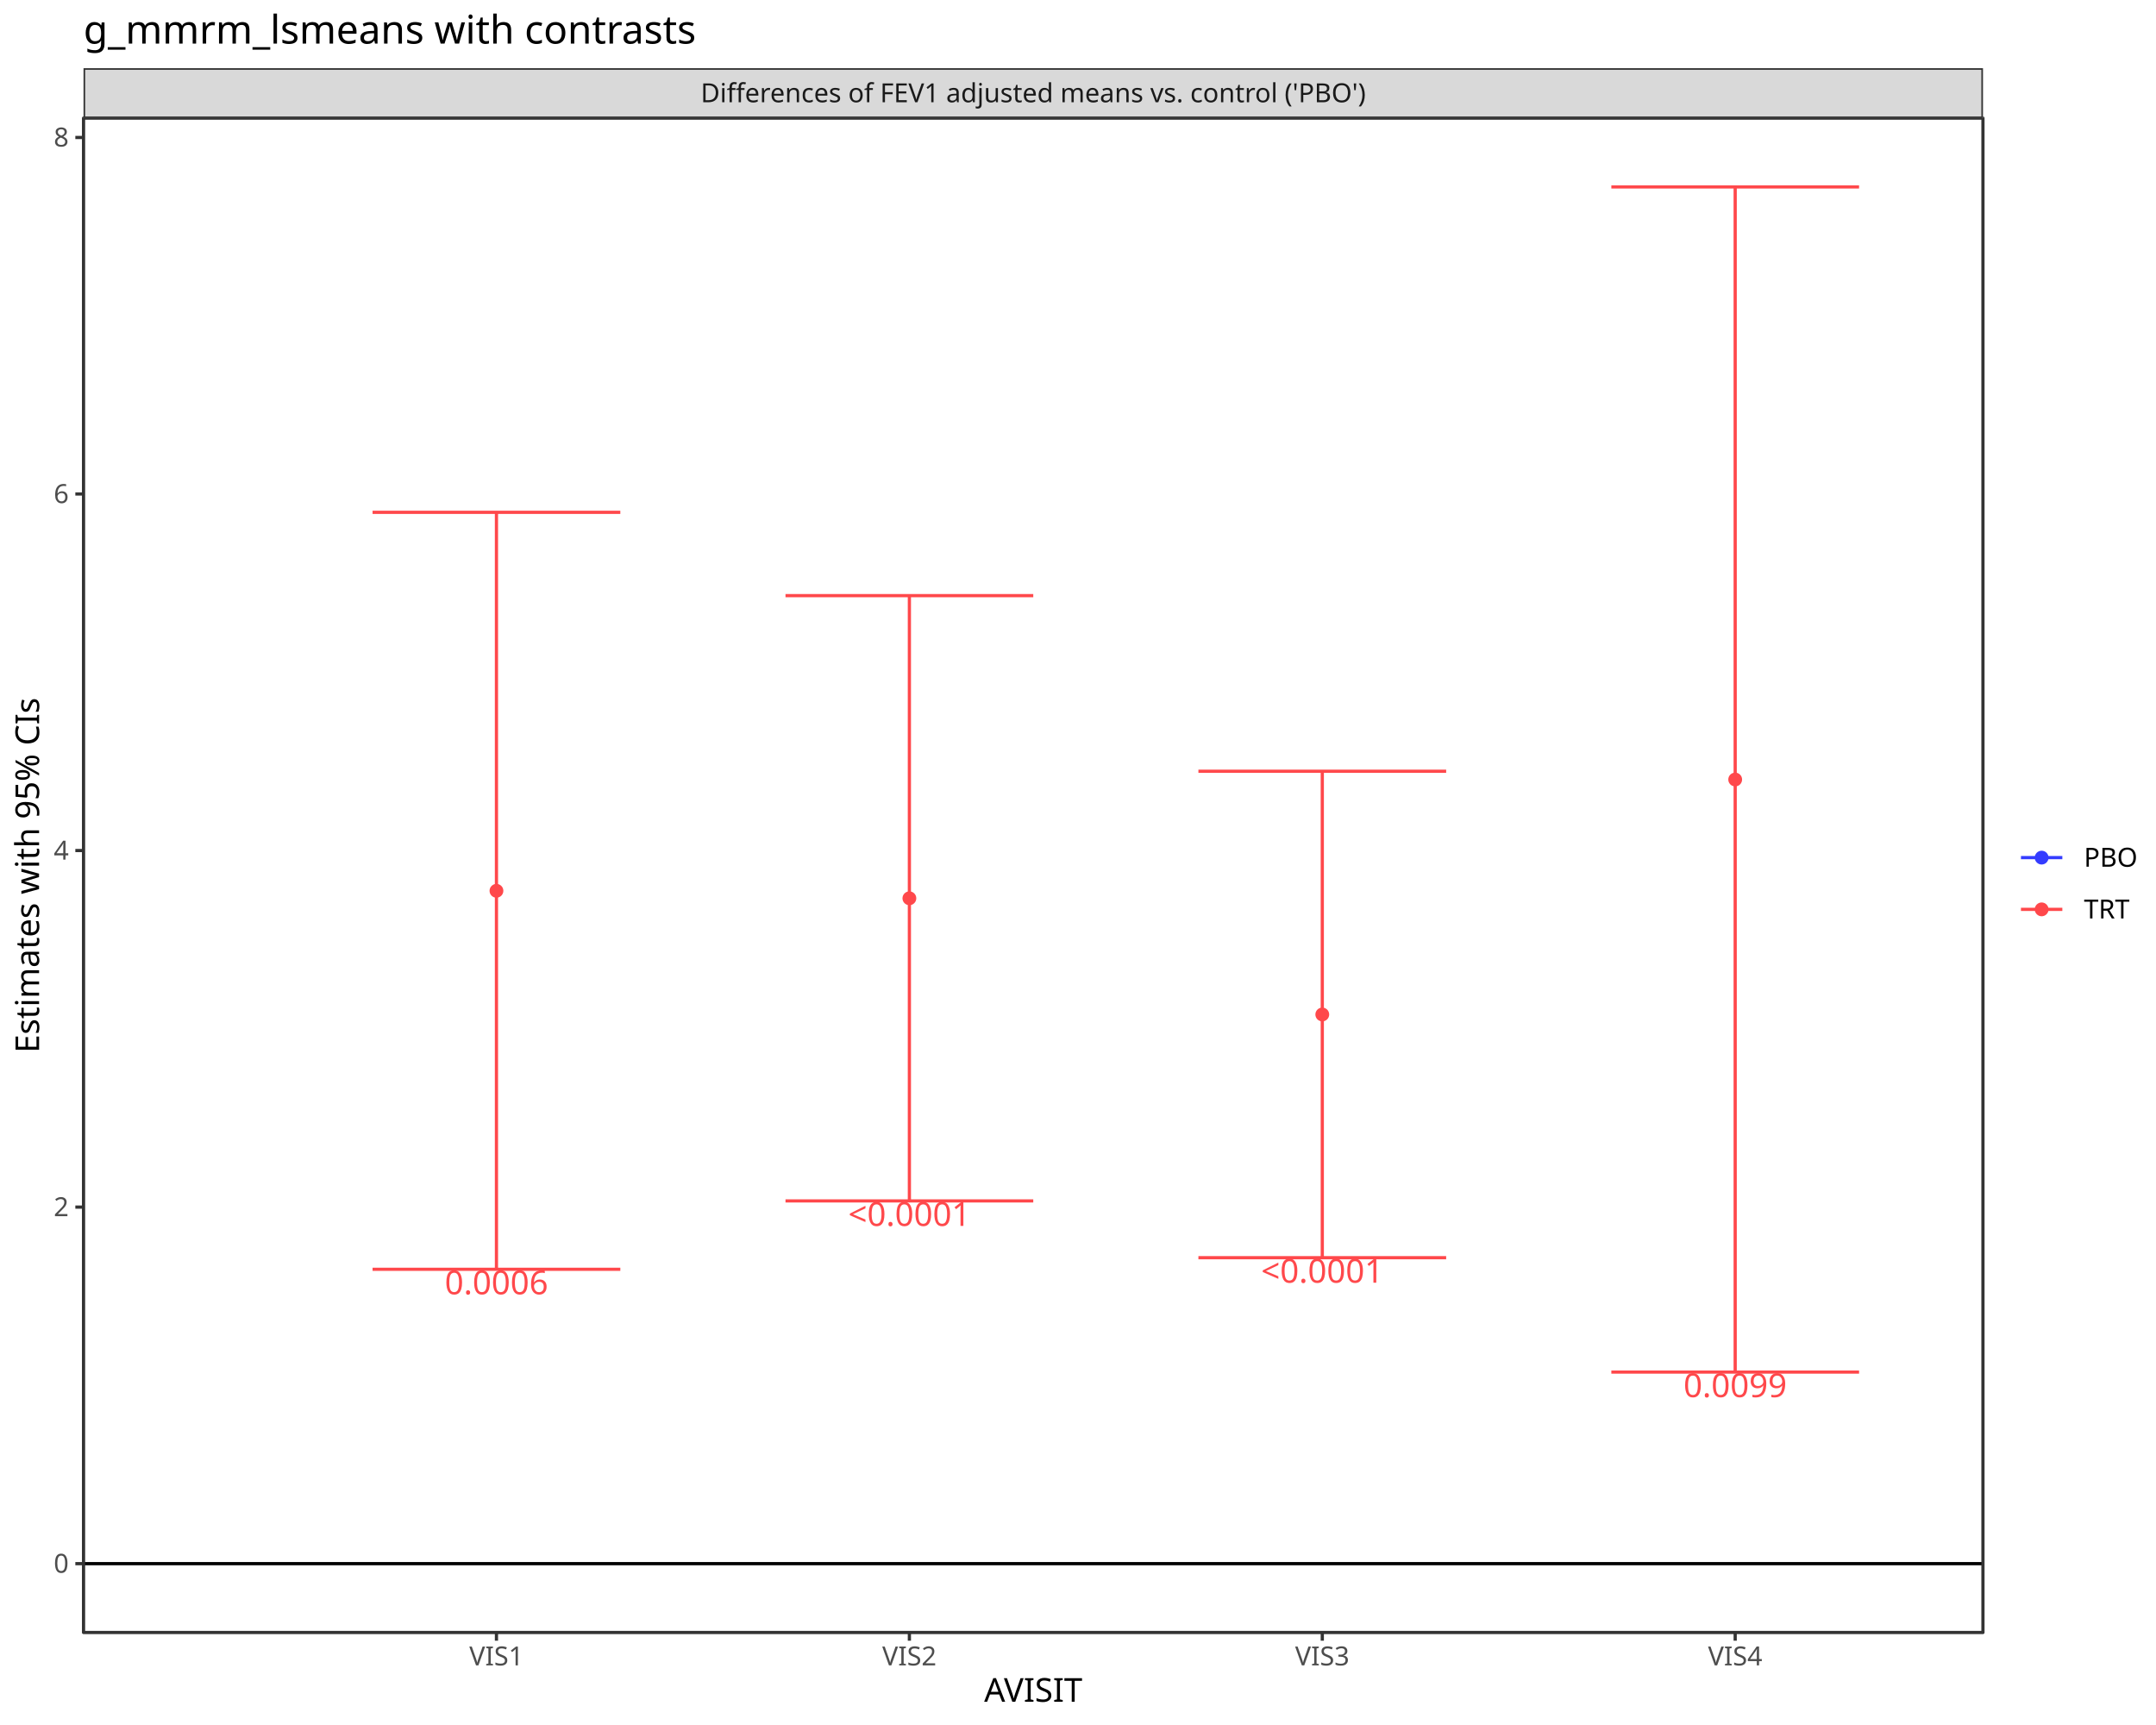
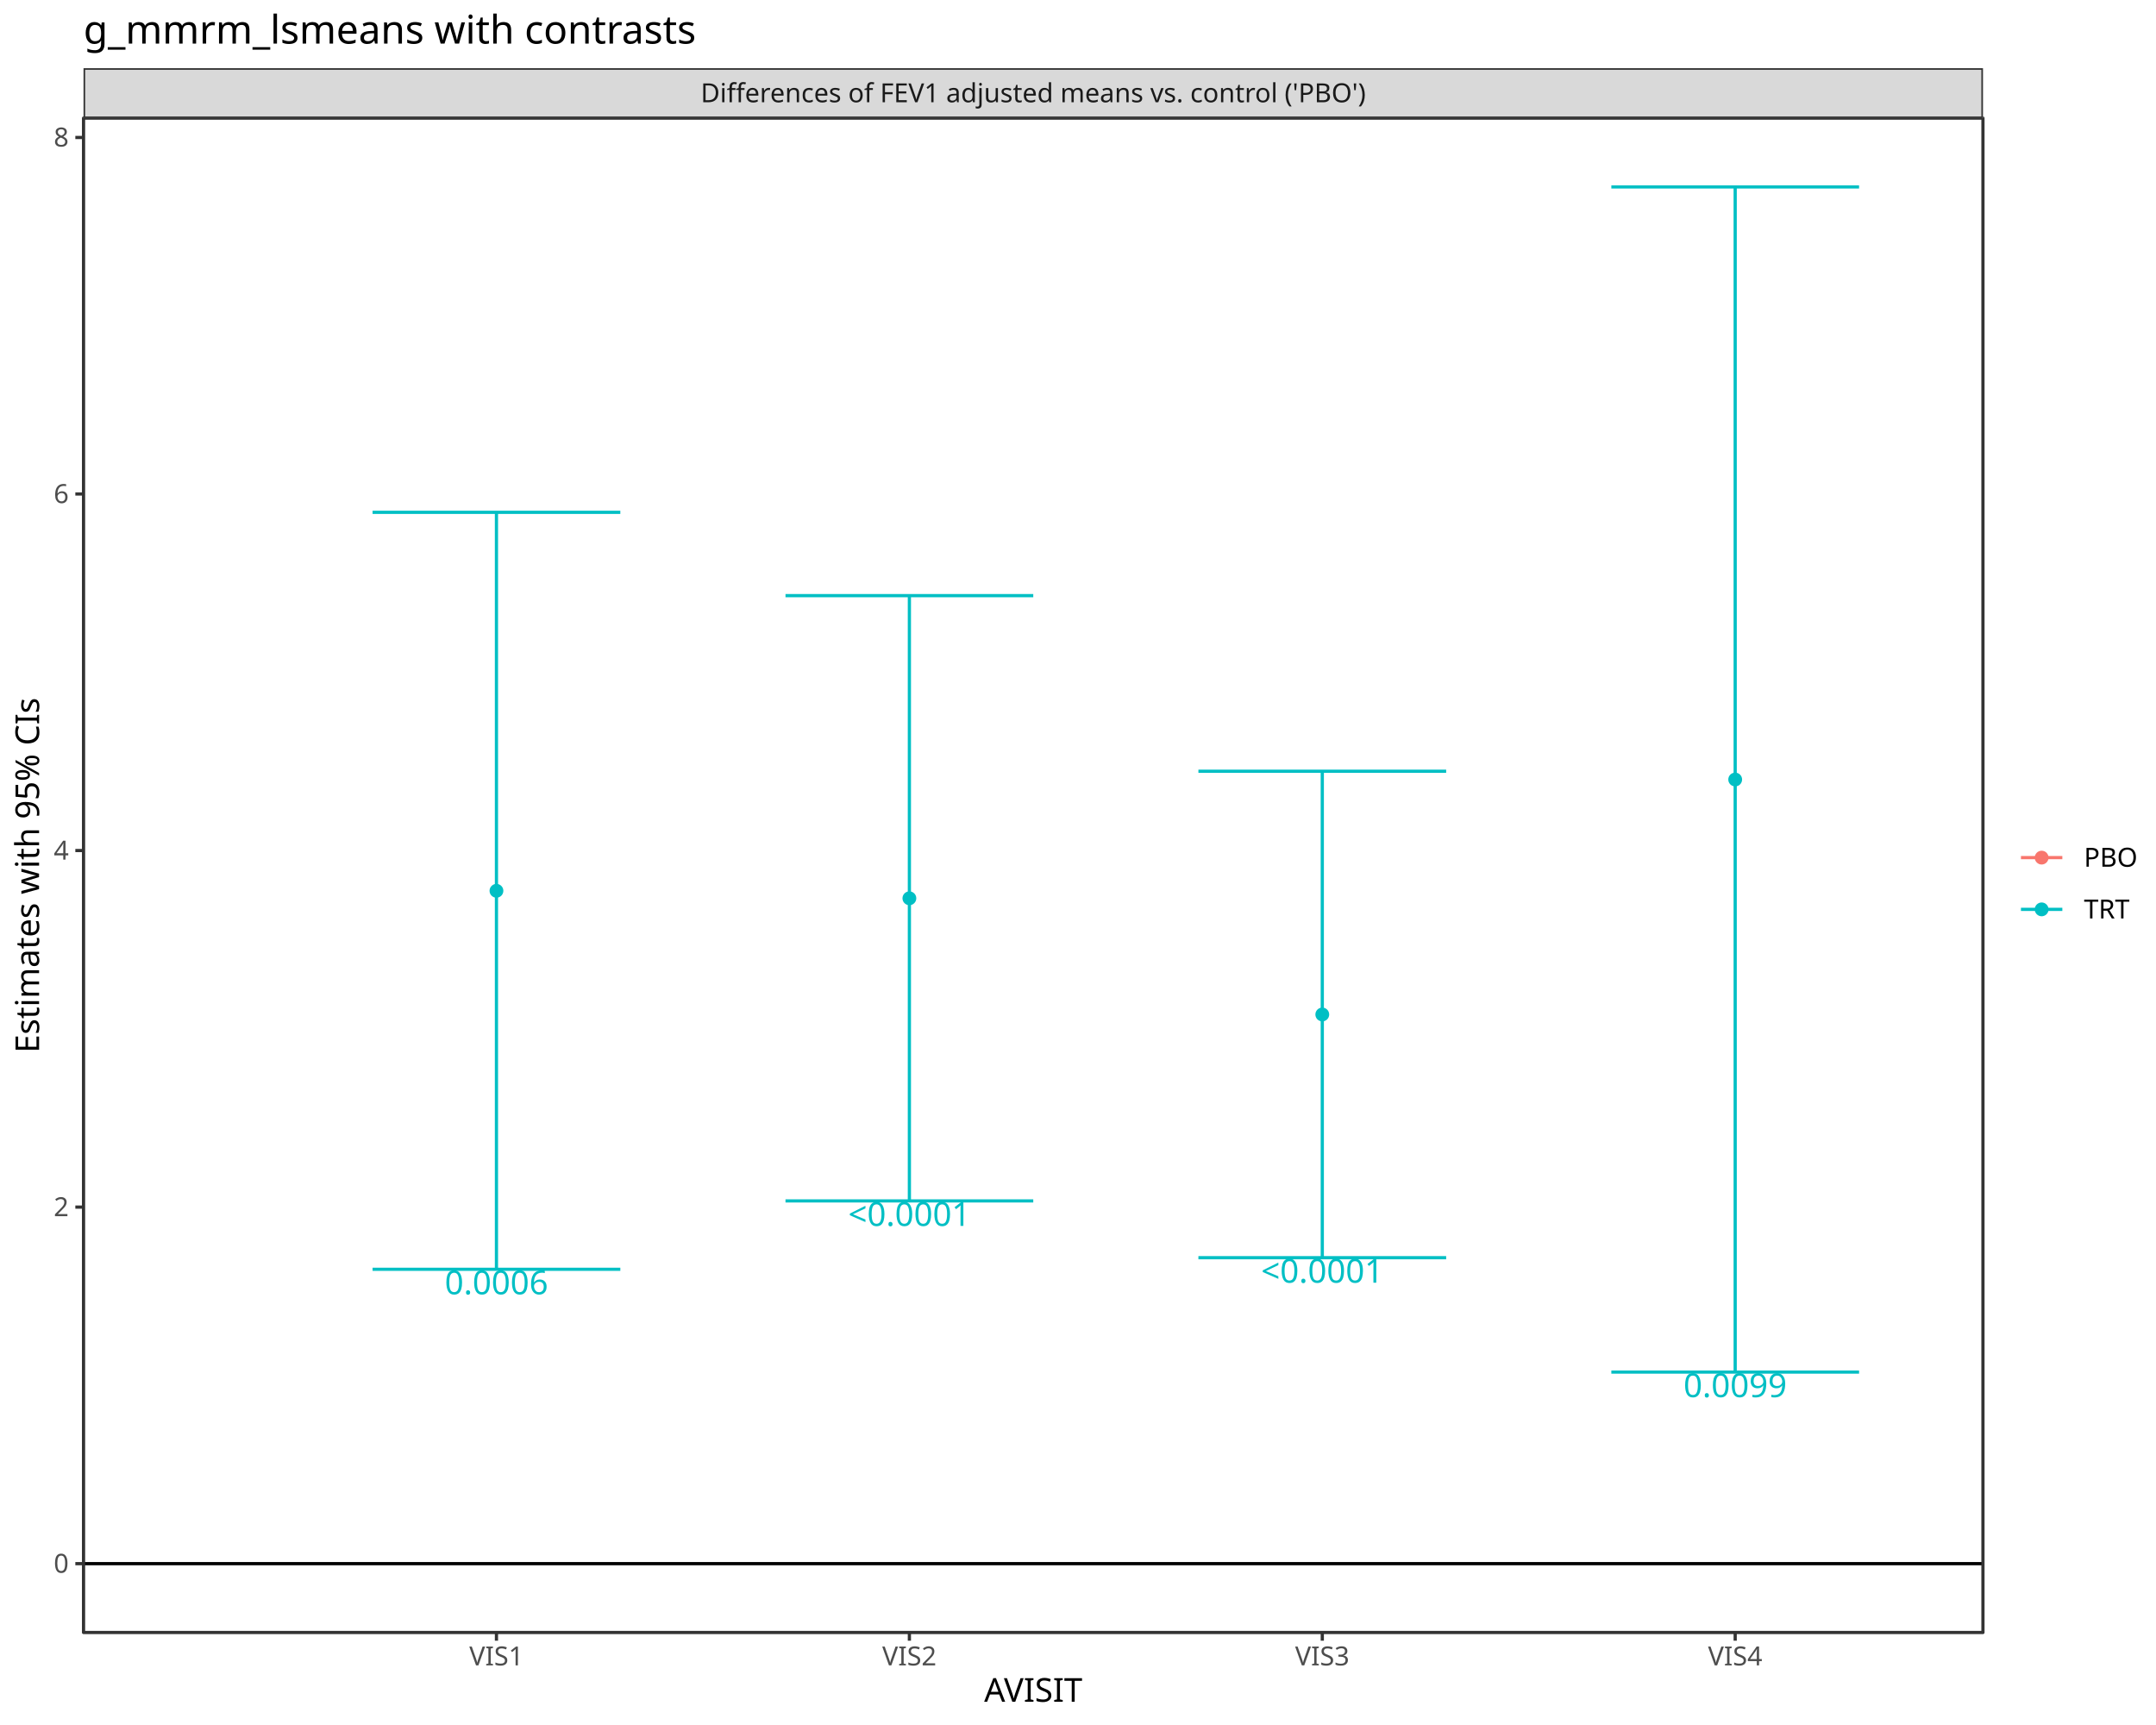
<svg xmlns="http://www.w3.org/2000/svg" class="svglite" data-engine-version="2.0" width="720.00pt" height="576.00pt" viewBox="0 0 720.00 576.00">
  <defs>
    <style type="text/css">
    .svglite line, .svglite polyline, .svglite polygon, .svglite path, .svglite rect, .svglite circle {
      fill: none;
      stroke: #000000;
      stroke-linecap: round;
      stroke-linejoin: round;
      stroke-miterlimit: 10.00;
    }
  </style>
  </defs>
  <rect width="100%" height="100%" style="stroke: none; fill: #FFFFFF;" />
  <defs>
    <clipPath id="cpMC4wMHw3MjAuMDB8MC4wMHw1NzYuMDA=">
      <rect x="0.00" y="0.00" width="720.00" height="576.00" />
    </clipPath>
  </defs>
  <g clip-path="url(#cpMC4wMHw3MjAuMDB8MC4wMHw1NzYuMDA=)">
    <rect x="0.00" y="0.00" width="720.00" height="576.00" style="stroke-width: 1.07; stroke: #FFFFFF; fill: #FFFFFF;" />
    <rect x="27.90" y="39.43" width="634.31" height="505.68" style="stroke-width: 1.07; stroke: none; fill: #FFFFFF;" />
-     <polyline points="124.42,171.07 207.16,171.07 " style="stroke-width: 1.07; stroke: #FF484B; stroke-linecap: butt;" />
-     <polyline points="165.79,171.07 165.79,423.83 " style="stroke-width: 1.07; stroke: #FF484B; stroke-linecap: butt;" />
-     <polyline points="124.42,423.83 207.16,423.83 " style="stroke-width: 1.07; stroke: #FF484B; stroke-linecap: butt;" />
-     <polyline points="262.32,198.90 345.06,198.90 " style="stroke-width: 1.07; stroke: #FF484B; stroke-linecap: butt;" />
-     <polyline points="303.69,198.90 303.69,401.00 " style="stroke-width: 1.07; stroke: #FF484B; stroke-linecap: butt;" />
-     <polyline points="262.32,401.00 345.06,401.00 " style="stroke-width: 1.07; stroke: #FF484B; stroke-linecap: butt;" />
-     <polyline points="400.21,257.53 482.95,257.53 " style="stroke-width: 1.07; stroke: #FF484B; stroke-linecap: butt;" />
-     <polyline points="441.58,257.53 441.58,419.96 " style="stroke-width: 1.07; stroke: #FF484B; stroke-linecap: butt;" />
-     <polyline points="400.21,419.96 482.95,419.96 " style="stroke-width: 1.07; stroke: #FF484B; stroke-linecap: butt;" />
-     <polyline points="538.11,62.42 620.84,62.42 " style="stroke-width: 1.07; stroke: #FF484B; stroke-linecap: butt;" />
-     <polyline points="579.47,62.42 579.47,458.16 " style="stroke-width: 1.07; stroke: #FF484B; stroke-linecap: butt;" />
-     <polyline points="538.11,458.16 620.84,458.16 " style="stroke-width: 1.07; stroke: #FF484B; stroke-linecap: butt;" />
-     <circle cx="165.79" cy="297.45" r="1.95" style="stroke-width: 0.71; stroke: #FF484B; fill: #FF484B;" />
-     <circle cx="303.69" cy="299.95" r="1.95" style="stroke-width: 0.71; stroke: #FF484B; fill: #FF484B;" />
-     <circle cx="441.58" cy="338.75" r="1.95" style="stroke-width: 0.71; stroke: #FF484B; fill: #FF484B;" />
-     <circle cx="579.47" cy="260.29" r="1.95" style="stroke-width: 0.71; stroke: #FF484B; fill: #FF484B;" />
+     <polyline points="124.42,171.07 207.16,171.07 " style="stroke-width: 1.07; stroke: #00BFC4; stroke-linecap: butt;" />
+     <polyline points="165.79,171.07 165.79,423.83 " style="stroke-width: 1.07; stroke: #00BFC4; stroke-linecap: butt;" />
+     <polyline points="124.42,423.83 207.16,423.83 " style="stroke-width: 1.07; stroke: #00BFC4; stroke-linecap: butt;" />
+     <polyline points="262.32,198.90 345.06,198.90 " style="stroke-width: 1.07; stroke: #00BFC4; stroke-linecap: butt;" />
+     <polyline points="303.69,198.90 303.69,401.00 " style="stroke-width: 1.07; stroke: #00BFC4; stroke-linecap: butt;" />
+     <polyline points="262.32,401.00 345.06,401.00 " style="stroke-width: 1.07; stroke: #00BFC4; stroke-linecap: butt;" />
+     <polyline points="400.21,257.53 482.95,257.53 " style="stroke-width: 1.07; stroke: #00BFC4; stroke-linecap: butt;" />
+     <polyline points="441.58,257.53 441.58,419.96 " style="stroke-width: 1.07; stroke: #00BFC4; stroke-linecap: butt;" />
+     <polyline points="400.21,419.96 482.95,419.96 " style="stroke-width: 1.07; stroke: #00BFC4; stroke-linecap: butt;" />
+     <polyline points="538.11,62.42 620.84,62.42 " style="stroke-width: 1.07; stroke: #00BFC4; stroke-linecap: butt;" />
+     <polyline points="579.47,62.42 579.47,458.16 " style="stroke-width: 1.07; stroke: #00BFC4; stroke-linecap: butt;" />
+     <polyline points="538.11,458.16 620.84,458.16 " style="stroke-width: 1.07; stroke: #00BFC4; stroke-linecap: butt;" />
+     <circle cx="165.79" cy="297.45" r="1.95" style="stroke-width: 0.71; stroke: #00BFC4; fill: #00BFC4;" />
+     <circle cx="303.69" cy="299.95" r="1.95" style="stroke-width: 0.71; stroke: #00BFC4; fill: #00BFC4;" />
+     <circle cx="441.58" cy="338.75" r="1.95" style="stroke-width: 0.71; stroke: #00BFC4; fill: #00BFC4;" />
+     <circle cx="579.47" cy="260.29" r="1.95" style="stroke-width: 0.71; stroke: #00BFC4; fill: #00BFC4;" />
    <line x1="27.90" y1="522.13" x2="662.21" y2="522.13" style="stroke-width: 1.07; stroke-linecap: butt;" />
-     <text x="165.79" y="432.18" text-anchor="middle" style="font-size: 11.04px; fill: #FF484B; font-family: sans;" textLength="33.77px" lengthAdjust="spacingAndGlyphs">0.0006</text>
-     <text x="303.69" y="409.35" text-anchor="middle" style="font-size: 11.04px; fill: #FF484B; font-family: sans;" textLength="40.22px" lengthAdjust="spacingAndGlyphs">&lt;0.0001</text>
-     <text x="441.58" y="428.31" text-anchor="middle" style="font-size: 11.04px; fill: #FF484B; font-family: sans;" textLength="40.22px" lengthAdjust="spacingAndGlyphs">&lt;0.0001</text>
-     <text x="579.47" y="466.52" text-anchor="middle" style="font-size: 11.04px; fill: #FF484B; font-family: sans;" textLength="33.77px" lengthAdjust="spacingAndGlyphs">0.0099</text>
+     <text x="165.79" y="432.18" text-anchor="middle" style="font-size: 11.04px; fill: #00BFC4; font-family: sans;" textLength="33.77px" lengthAdjust="spacingAndGlyphs">0.0006</text>
+     <text x="303.69" y="409.35" text-anchor="middle" style="font-size: 11.04px; fill: #00BFC4; font-family: sans;" textLength="40.22px" lengthAdjust="spacingAndGlyphs">&lt;0.0001</text>
+     <text x="441.58" y="428.31" text-anchor="middle" style="font-size: 11.04px; fill: #00BFC4; font-family: sans;" textLength="40.22px" lengthAdjust="spacingAndGlyphs">&lt;0.0001</text>
+     <text x="579.47" y="466.52" text-anchor="middle" style="font-size: 11.04px; fill: #00BFC4; font-family: sans;" textLength="33.77px" lengthAdjust="spacingAndGlyphs">0.0099</text>
    <rect x="27.90" y="39.43" width="634.31" height="505.68" style="stroke-width: 1.07; stroke: #333333;" />
  </g>
  <defs>
    <clipPath id="cpMjcuOTB8NjYyLjIxfDIyLjc4fDM5LjQz">
      <rect x="27.90" y="22.78" width="634.31" height="16.65" />
    </clipPath>
  </defs>
  <g clip-path="url(#cpMjcuOTB8NjYyLjIxfDIyLjc4fDM5LjQz)">
    <rect x="27.90" y="22.78" width="634.31" height="16.65" style="stroke-width: 1.07; stroke: #333333; fill: #D9D9D9;" />
    <text x="345.06" y="34.14" text-anchor="middle" style="font-size: 8.80px; fill: #1A1A1A; font-family: sans;" textLength="216.15px" lengthAdjust="spacingAndGlyphs">Differences of FEV1 adjusted means vs. control ('PBO')</text>
  </g>
  <g clip-path="url(#cpMC4wMHw3MjAuMDB8MC4wMHw1NzYuMDA=)">
    <polyline points="165.79,547.85 165.79,545.11 " style="stroke-width: 1.07; stroke: #333333; stroke-linecap: butt;" />
    <polyline points="303.69,547.85 303.69,545.11 " style="stroke-width: 1.07; stroke: #333333; stroke-linecap: butt;" />
    <polyline points="441.58,547.85 441.58,545.11 " style="stroke-width: 1.07; stroke: #333333; stroke-linecap: butt;" />
    <polyline points="579.47,547.85 579.47,545.11 " style="stroke-width: 1.07; stroke: #333333; stroke-linecap: butt;" />
    <text x="165.79" y="556.10" text-anchor="middle" style="font-size: 8.80px; fill: #4D4D4D; font-family: sans;" textLength="19.08px" lengthAdjust="spacingAndGlyphs">VIS1</text>
    <text x="303.69" y="556.10" text-anchor="middle" style="font-size: 8.80px; fill: #4D4D4D; font-family: sans;" textLength="19.08px" lengthAdjust="spacingAndGlyphs">VIS2</text>
    <text x="441.58" y="556.10" text-anchor="middle" style="font-size: 8.80px; fill: #4D4D4D; font-family: sans;" textLength="19.08px" lengthAdjust="spacingAndGlyphs">VIS3</text>
    <text x="579.47" y="556.10" text-anchor="middle" style="font-size: 8.80px; fill: #4D4D4D; font-family: sans;" textLength="19.08px" lengthAdjust="spacingAndGlyphs">VIS4</text>
    <text x="22.97" y="525.16" text-anchor="end" style="font-size: 8.80px; fill: #4D4D4D; font-family: sans;" textLength="4.89px" lengthAdjust="spacingAndGlyphs">0</text>
    <text x="22.97" y="406.10" text-anchor="end" style="font-size: 8.80px; fill: #4D4D4D; font-family: sans;" textLength="4.89px" lengthAdjust="spacingAndGlyphs">2</text>
    <text x="22.97" y="287.04" text-anchor="end" style="font-size: 8.80px; fill: #4D4D4D; font-family: sans;" textLength="4.89px" lengthAdjust="spacingAndGlyphs">4</text>
    <text x="22.97" y="167.98" text-anchor="end" style="font-size: 8.80px; fill: #4D4D4D; font-family: sans;" textLength="4.89px" lengthAdjust="spacingAndGlyphs">6</text>
    <text x="22.97" y="48.92" text-anchor="end" style="font-size: 8.80px; fill: #4D4D4D; font-family: sans;" textLength="4.89px" lengthAdjust="spacingAndGlyphs">8</text>
    <polyline points="25.16,522.13 27.90,522.13 " style="stroke-width: 1.07; stroke: #333333; stroke-linecap: butt;" />
    <polyline points="25.16,403.07 27.90,403.07 " style="stroke-width: 1.07; stroke: #333333; stroke-linecap: butt;" />
    <polyline points="25.16,284.01 27.90,284.01 " style="stroke-width: 1.07; stroke: #333333; stroke-linecap: butt;" />
    <polyline points="25.16,164.95 27.90,164.95 " style="stroke-width: 1.07; stroke: #333333; stroke-linecap: butt;" />
    <polyline points="25.16,45.90 27.90,45.90 " style="stroke-width: 1.07; stroke: #333333; stroke-linecap: butt;" />
    <text x="345.06" y="568.24" text-anchor="middle" style="font-size: 11.00px; font-family: sans;" textLength="34.85px" lengthAdjust="spacingAndGlyphs">AVISIT</text>
    <text transform="translate(13.05,292.27) rotate(-90)" text-anchor="middle" style="font-size: 11.00px; font-family: sans;" textLength="115.56px" lengthAdjust="spacingAndGlyphs">Estimates with 95% CIs</text>
    <rect x="673.17" y="272.25" width="41.35" height="40.04" style="stroke-width: 1.07; stroke: none; fill: #FFFFFF;" />
    <rect x="673.17" y="277.73" width="17.28" height="17.28" style="stroke-width: 1.07; stroke: none; fill: #FFFFFF;" />
-     <line x1="674.90" y1="286.37" x2="688.72" y2="286.37" style="stroke-width: 1.07; stroke: #343CFF; stroke-linecap: butt;" />
-     <circle cx="681.81" cy="286.37" r="1.95" style="stroke-width: 0.71; stroke: #343CFF; fill: #343CFF;" />
+     <line x1="674.90" y1="286.37" x2="688.72" y2="286.37" style="stroke-width: 1.07; stroke: #F8766D; stroke-linecap: butt;" />
+     <circle cx="681.81" cy="286.37" r="1.95" style="stroke-width: 0.71; stroke: #F8766D; fill: #F8766D;" />
    <rect x="673.17" y="295.01" width="17.28" height="17.28" style="stroke-width: 1.07; stroke: none; fill: #FFFFFF;" />
-     <line x1="674.90" y1="303.65" x2="688.72" y2="303.65" style="stroke-width: 1.07; stroke: #FF484B; stroke-linecap: butt;" />
-     <circle cx="681.81" cy="303.65" r="1.95" style="stroke-width: 0.71; stroke: #FF484B; fill: #FF484B;" />
+     <line x1="674.90" y1="303.65" x2="688.72" y2="303.65" style="stroke-width: 1.07; stroke: #00BFC4; stroke-linecap: butt;" />
+     <circle cx="681.81" cy="303.65" r="1.95" style="stroke-width: 0.71; stroke: #00BFC4; fill: #00BFC4;" />
    <text x="695.93" y="289.40" style="font-size: 8.80px; font-family: sans;" textLength="18.59px" lengthAdjust="spacingAndGlyphs">PBO</text>
    <text x="695.93" y="306.68" style="font-size: 8.80px; font-family: sans;" textLength="17.11px" lengthAdjust="spacingAndGlyphs">TRT</text>
    <text x="27.90" y="14.56" style="font-size: 13.20px; font-family: sans;" textLength="192.97px" lengthAdjust="spacingAndGlyphs">g_mmrm_lsmeans with contrasts</text>
  </g>
</svg>
